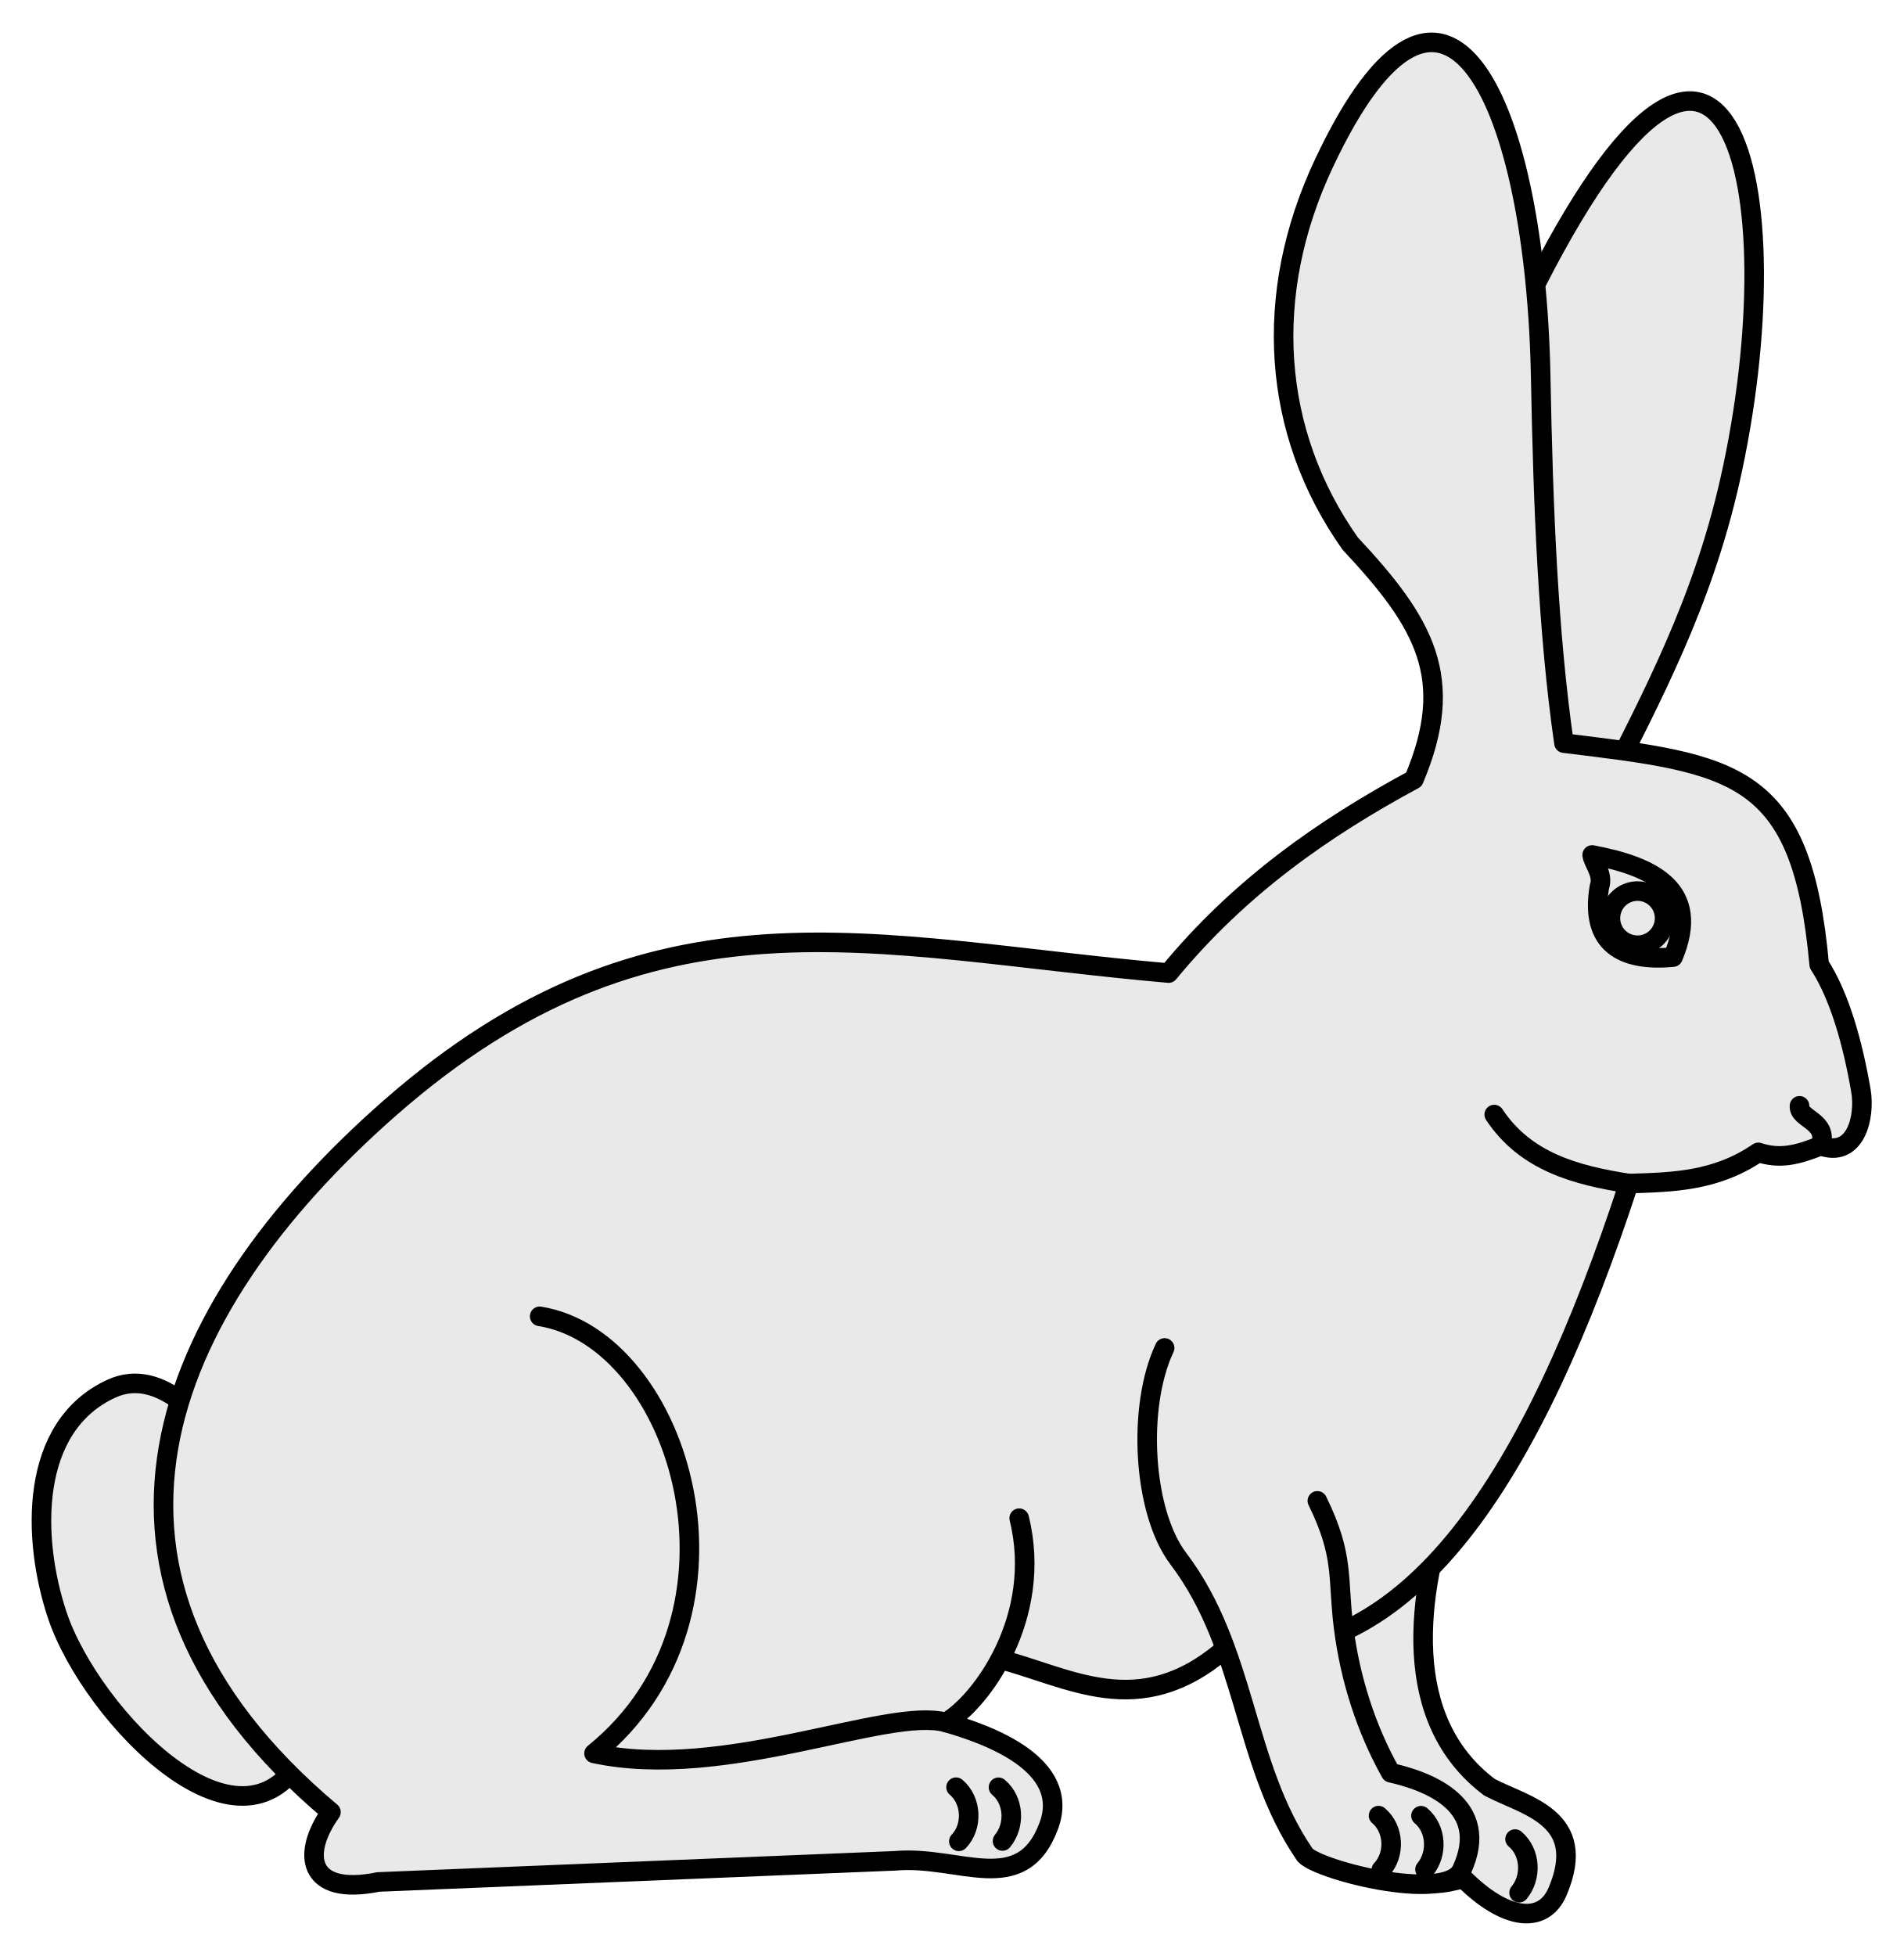
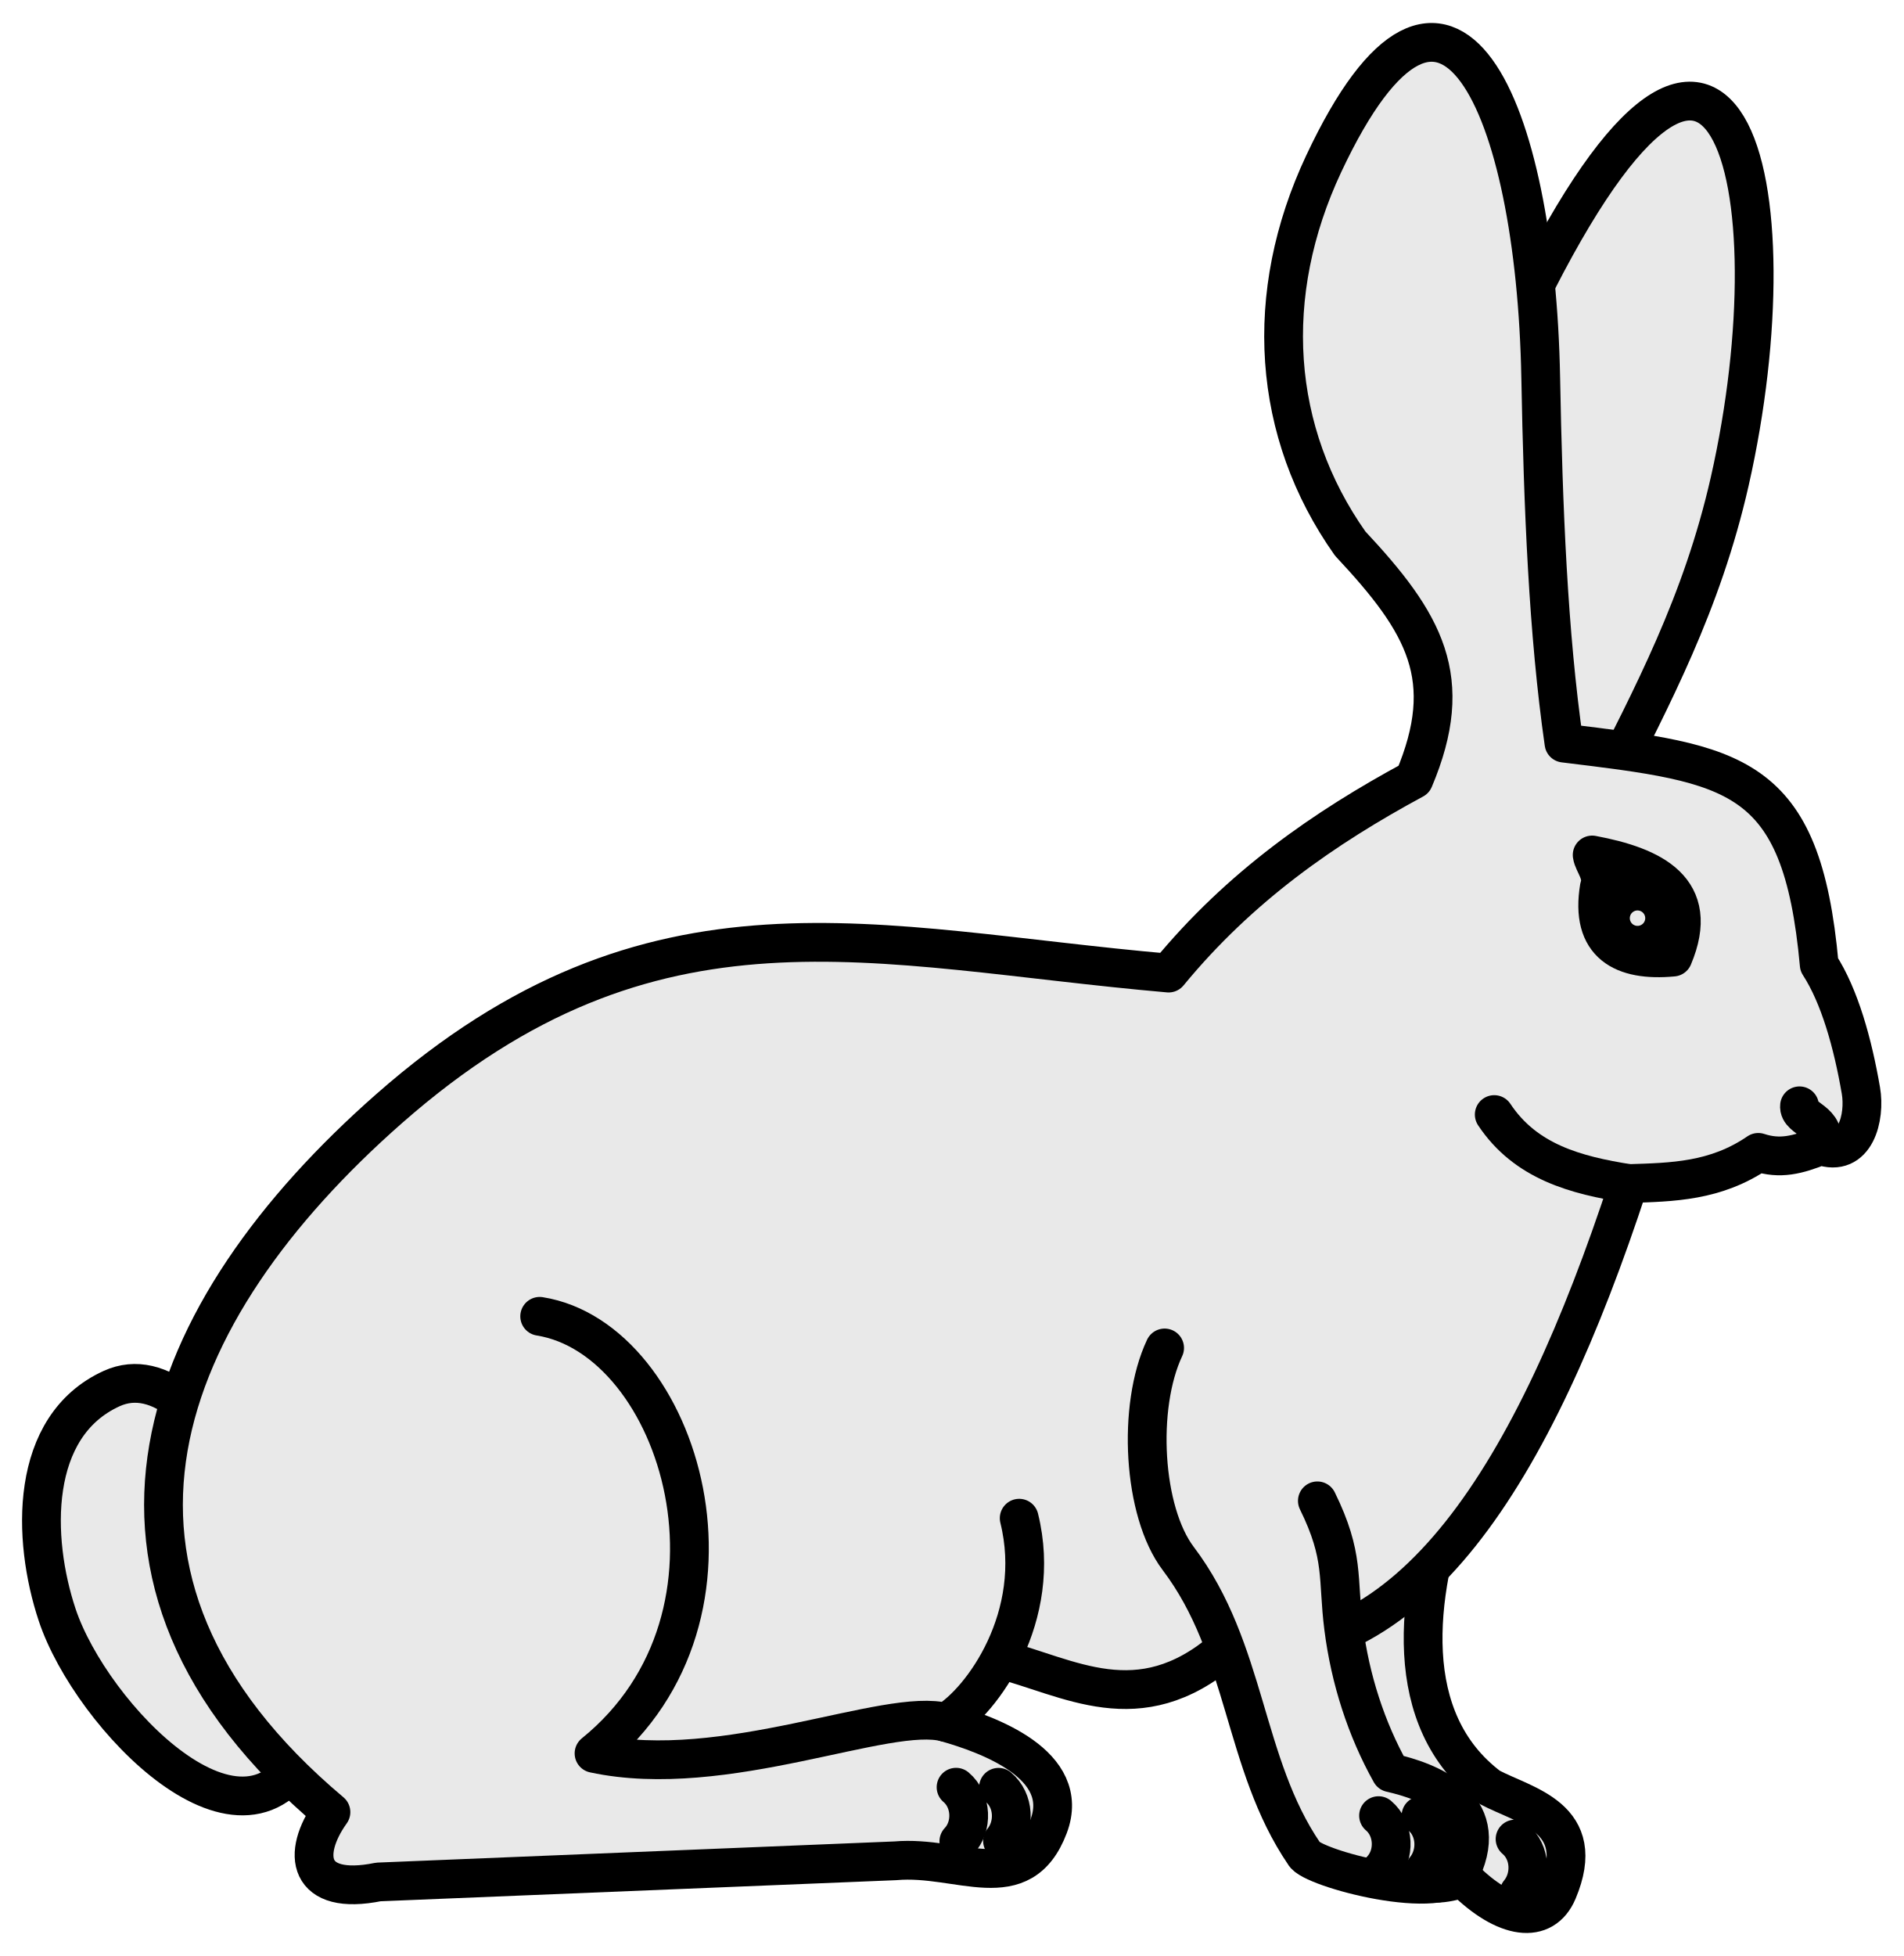
<svg xmlns="http://www.w3.org/2000/svg" version="1.1" width="292" height="300" id="svg2">
  <defs id="defs7" />
-   <g transform="matrix(3.964376,0,0,3.964376,796.9207,-600.885)" id="g843" style="stroke:#000000;stroke-width:0.757;stroke-linecap:round;stroke-linejoin:round">
+   <g transform="matrix(3.964376,0,0,3.964376,796.9207,-600.885)" id="g843" style="stroke:#000000;stroke-width:1.5;stroke-linecap:round;stroke-linejoin:round">
    <g transform="matrix(-0.9659258,-0.258819,-0.258819,0.9659258,-273.4699,-36.83816)" id="g826" style="fill:#e9e9e9">
      <path d="m -187.939,204.502 c 0.311,4.165 -0.361,8.986 -4.37,10.606 -1.522,0.351 -4.021,0.126 -3.595,3.207 0.194,1.402 1.664,1.609 3.646,0.468 0.668,0.339 1.272,0.814 2.372,0.218 l 4.727,-3.972 2.82,-5.998 2.582,-3.893 -5.681,-1.947 z" id="path993" />
      <path d="m -186.628,176.774 c -0.834,-4.047 -1.777,-8.006 -1.589,-12.871 0.451,-11.644 6.095,-22.36 9.534,-3.893 l -0.556,7.389 -3.019,10.328 z" id="path941" />
      <path d="m -147.718,225.417 c 0.932,5.547 8.389,1.048 10.666,-2.403 1.709,-2.59 2.948,-6.767 0.228,-9.005 -3.157,-2.597 -9.43,5.528 -10.557,9.799 -0.204,0.866 -0.542,0.743 -0.338,1.609 z" id="path991" />
      <path d="m -196.4,181.065 c 2.595,-7.059 5.155,-6.653 11.758,-5.72 1.688,-3.94 3.138,-8.596 4.529,-13.427 2.901,-10.073 8.275,-16.853 10.252,-5.816 0.985,5.5 -0.739,10.557 -4.793,13.927 -3.593,2.235 -5.326,3.973 -4.743,8.176 2.855,2.697 5.429,5.731 7.23,9.693 11.334,2 20.222,1.538 27.773,12.866 6.589,9.885 7.984,20.866 -4.866,26.878 0.698,1.859 0.045,3.388 -2.472,2.135 l -19.111,-5.968 c -2.341,-0.855 -5.087,0.137 -5.383,-2.824 -0.255,-2.553 3.21,-2.826 4.879,-2.852 2.434,-0.61 2.879,-1.333 2.736,-1.844 -0.139,-0.493 -4.041,-0.534 -4.019,-1.062 -2.89,-0.03 -5.904,0.974 -8.371,-2.584 -7.194,-1.071 -9.823,-9.651 -10.473,-21.487 -1.61,-0.487 -3.228,-0.945 -4.529,-2.463 -0.882,0.049 -1.488,-0.29 -2.264,-0.874 -1.436,0.126 -1.388,-1.52 -0.953,-2.463 0.78,-1.689 1.742,-3.319 2.82,-4.29 z" id="path939" />
      <path d="m -191.475,191.155 c 2.064,0.219 4.074,0.222 5.72,-1.231" id="path962" />
      <path d="m -198.267,187.818 c -0.064,-1.006 1.114,-0.767 1.189,-1.278" id="path964" />
      <path d="m -190.861,182.249 c -0.39,-2.809 1.68,-3.186 4.045,-3.006 -0.124,0.299 -0.63,0.599 -0.59,1.124 -0.213,2.243 -1.635,2.558 -3.455,1.882 z" id="path966" />
      <path d="m -188.096,181.15 a 1.048,1.048 0 1 1 -2.096,0 1.048,1.048 0 1 1 2.096,0 z" id="path968" />
      <path d="m -172.041,209.766 c -1.895,3.432 -0.435,7.224 0.694,8.367 2.335,-0.021 7.672,4.423 12.842,4.68 -5.004,-6.883 0.905,-16.362 6.408,-15.789" id="path989" />
      <path d="m -183.012,206.131 c -1.58,1.807 -1.516,2.679 -2.253,4.48 -0.758,1.853 -1.859,3.559 -3.212,4.946 -1.474,-0.059 -4.1,0.182 -3.627,2.922 0.248,1.433 5.658,1.445 6.05,0.971 3.206,-2.761 4.172,-7.052 7.667,-9.772 1.788,-1.392 3.062,-5.248 2.615,-7.731" id="path995" />
      <path d="m -174.65,221.995 c -0.323,-0.707 -0.034,-1.628 0.688,-1.966" id="path1019" />
      <path d="m -173.021,222.445 c -0.379,-0.693 -0.076,-1.656 0.646,-1.994" id="path1021" />
      <path d="m -190.726,218.826 c -0.323,-0.707 -0.034,-1.628 0.688,-1.966" id="path1042" />
      <path d="m -189.097,219.276 c -0.379,-0.693 -0.076,-1.656 0.646,-1.994" id="path1044" />
      <path d="m -194.476,218.756 c -0.323,-0.707 -0.034,-1.628 0.688,-1.966" id="path1046" />
    </g>
  </g>
</svg>
